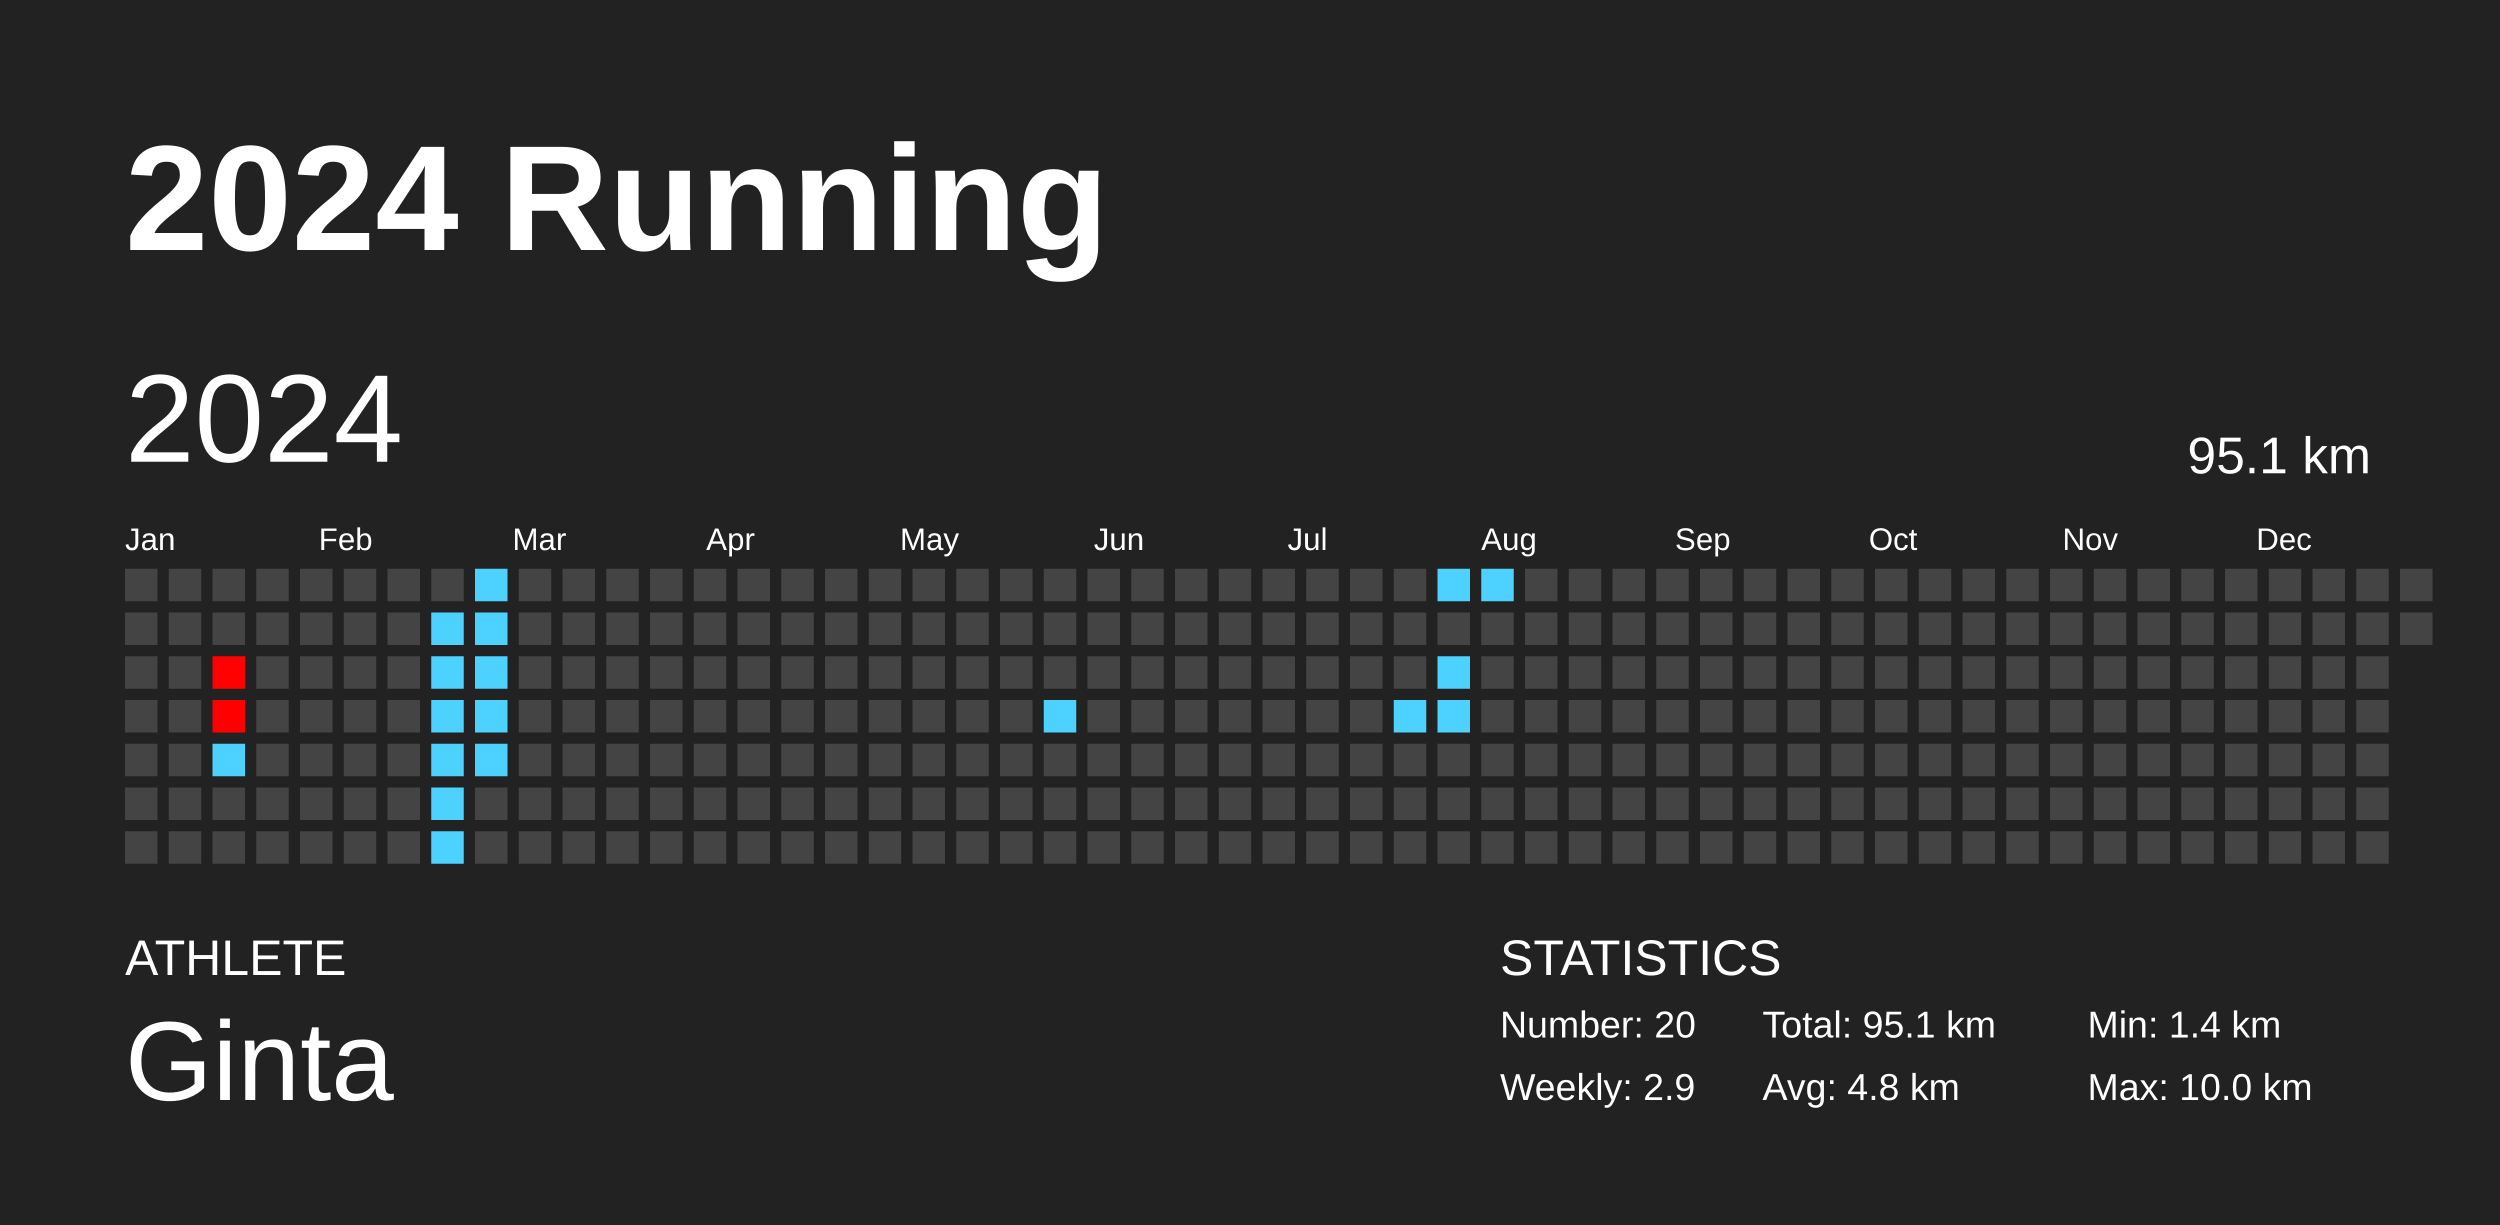
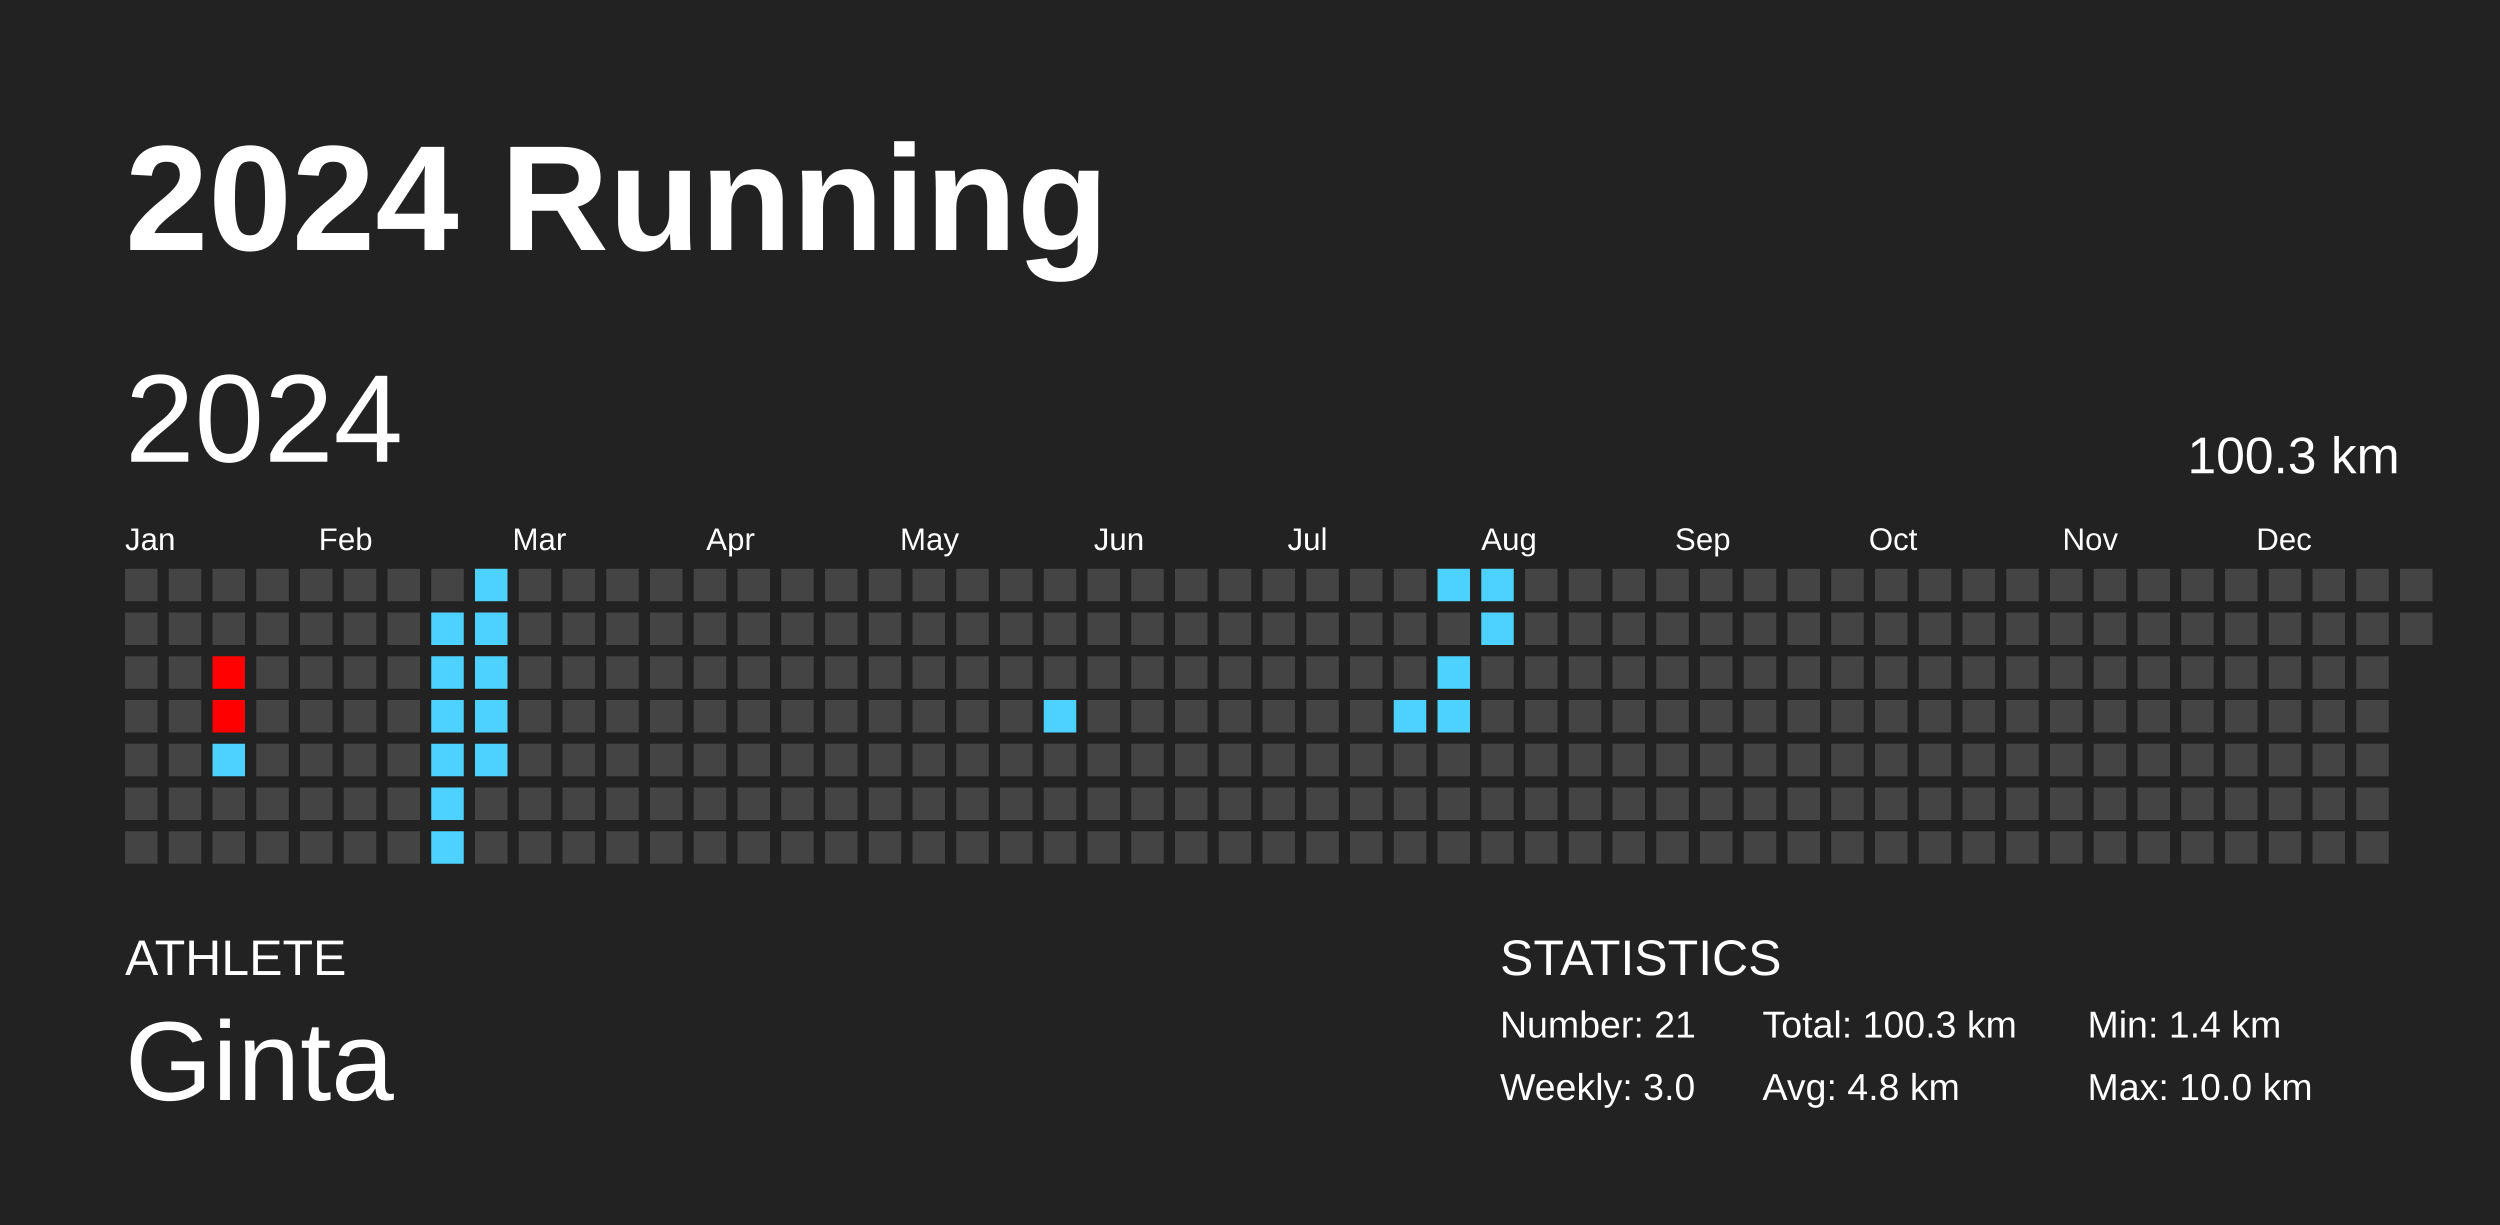
<svg xmlns="http://www.w3.org/2000/svg" baseProfile="full" height="98mm" version="1.1" viewBox="0,0,200,98" width="200mm">
  <defs />
  <rect fill="#222222" height="98" width="200" x="0" y="0" />
  <text fill="#FFFFFF" style="font-size:12px; font-family:Arial; font-weight:bold;" x="10" y="20">2024 Running</text>
  <text fill="#FFFFFF" style="font-size:4px; font-family:Arial" x="10" y="78">ATHLETE</text>
  <text fill="#FFFFFF" style="font-size:9px; font-family:Arial" x="10" y="88">Ginta</text>
  <text fill="#FFFFFF" style="font-size:4px; font-family:Arial" x="120" y="78">STATISTICS</text>
-   <text fill="#FFFFFF" style="font-size:3px; font-family:Arial" x="120" y="83">Number: 20</text>
-   <text fill="#FFFFFF" style="font-size:3px; font-family:Arial" x="120" y="88">Weekly: 2.9</text>
-   <text fill="#FFFFFF" style="font-size:3px; font-family:Arial" x="141" y="83">Total: 95.1 km</text>
+   <text fill="#FFFFFF" style="font-size:3px; font-family:Arial" x="120" y="83">Number: 21</text>
+   <text fill="#FFFFFF" style="font-size:3px; font-family:Arial" x="120" y="88">Weekly: 3.0</text>
+   <text fill="#FFFFFF" style="font-size:3px; font-family:Arial" x="141" y="83">Total: 100.3 km</text>
  <text fill="#FFFFFF" style="font-size:3px; font-family:Arial" x="141" y="88">Avg: 4.8 km</text>
  <text fill="#FFFFFF" style="font-size:3px; font-family:Arial" x="167" y="83">Min: 1.4 km</text>
  <text fill="#FFFFFF" style="font-size:3px; font-family:Arial" x="167" y="88">Max: 10.0 km</text>
  <text dominant-baseline="hanging" fill="#FFFFFF" style="font-size:10.0px; font-family:Arial;" x="10" y="30">2024</text>
-   <text dominant-baseline="hanging" fill="#FFFFFF" style="font-size:4.125px; font-family:Arial;" x="175" y="35">95.1 km</text>
+   <text dominant-baseline="hanging" fill="#FFFFFF" style="font-size:4.125px; font-family:Arial;" x="175" y="35">100.3 km</text>
  <text fill="#FFFFFF" style="font-size:2.5px; font-family:Arial" x="10.0" y="44">Jan</text>
  <text fill="#FFFFFF" style="font-size:2.5px; font-family:Arial" x="25.5" y="44">Feb</text>
  <text fill="#FFFFFF" style="font-size:2.5px; font-family:Arial" x="41.0" y="44">Mar</text>
  <text fill="#FFFFFF" style="font-size:2.5px; font-family:Arial" x="56.5" y="44">Apr</text>
  <text fill="#FFFFFF" style="font-size:2.5px; font-family:Arial" x="72.0" y="44">May</text>
  <text fill="#FFFFFF" style="font-size:2.5px; font-family:Arial" x="87.5" y="44">Jun</text>
  <text fill="#FFFFFF" style="font-size:2.5px; font-family:Arial" x="103.0" y="44">Jul</text>
  <text fill="#FFFFFF" style="font-size:2.5px; font-family:Arial" x="118.5" y="44">Aug</text>
  <text fill="#FFFFFF" style="font-size:2.5px; font-family:Arial" x="134.0" y="44">Sep</text>
  <text fill="#FFFFFF" style="font-size:2.5px; font-family:Arial" x="149.5" y="44">Oct</text>
  <text fill="#FFFFFF" style="font-size:2.5px; font-family:Arial" x="165.0" y="44">Nov</text>
  <text fill="#FFFFFF" style="font-size:2.5px; font-family:Arial" x="180.5" y="44">Dec</text>
  <rect fill="#444444" height="2.6" width="2.6" x="10.0" y="45.5" />
  <rect fill="#444444" height="2.6" width="2.6" x="10.0" y="49.0" />
  <rect fill="#444444" height="2.6" width="2.6" x="10.0" y="52.5" />
  <rect fill="#444444" height="2.6" width="2.6" x="10.0" y="56.0" />
  <rect fill="#444444" height="2.6" width="2.6" x="10.0" y="59.5" />
  <rect fill="#444444" height="2.6" width="2.6" x="10.0" y="63.0" />
  <rect fill="#444444" height="2.6" width="2.6" x="10.0" y="66.5" />
  <rect fill="#444444" height="2.6" width="2.6" x="13.5" y="45.5" />
  <rect fill="#444444" height="2.6" width="2.6" x="13.5" y="49.0" />
  <rect fill="#444444" height="2.6" width="2.6" x="13.5" y="52.5" />
  <rect fill="#444444" height="2.6" width="2.6" x="13.5" y="56.0" />
  <rect fill="#444444" height="2.6" width="2.6" x="13.5" y="59.5" />
  <rect fill="#444444" height="2.6" width="2.6" x="13.5" y="63.0" />
  <rect fill="#444444" height="2.6" width="2.6" x="13.5" y="66.5" />
  <rect fill="#444444" height="2.6" width="2.6" x="17.0" y="45.5" />
  <rect fill="#444444" height="2.6" width="2.6" x="17.0" y="49.0" />
  <rect fill="#ff0100" height="2.6" width="2.6" x="17.0" y="52.5" />
  <rect fill="#ff0000" height="2.6" width="2.6" x="17.0" y="56.0" />
  <rect fill="#4dd2ff" height="2.6" width="2.6" x="17.0" y="59.5" />
  <rect fill="#444444" height="2.6" width="2.6" x="17.0" y="63.0" />
  <rect fill="#444444" height="2.6" width="2.6" x="17.0" y="66.5" />
  <rect fill="#444444" height="2.6" width="2.6" x="20.5" y="45.5" />
  <rect fill="#444444" height="2.6" width="2.6" x="20.5" y="49.0" />
  <rect fill="#444444" height="2.6" width="2.6" x="20.5" y="52.5" />
  <rect fill="#444444" height="2.6" width="2.6" x="20.5" y="56.0" />
  <rect fill="#444444" height="2.6" width="2.6" x="20.5" y="59.5" />
  <rect fill="#444444" height="2.6" width="2.6" x="20.5" y="63.0" />
  <rect fill="#444444" height="2.6" width="2.6" x="20.5" y="66.5" />
  <rect fill="#444444" height="2.6" width="2.6" x="24.0" y="45.5" />
  <rect fill="#444444" height="2.6" width="2.6" x="24.0" y="49.0" />
  <rect fill="#444444" height="2.6" width="2.6" x="24.0" y="52.5" />
  <rect fill="#444444" height="2.6" width="2.6" x="24.0" y="56.0" />
  <rect fill="#444444" height="2.6" width="2.6" x="24.0" y="59.5" />
  <rect fill="#444444" height="2.6" width="2.6" x="24.0" y="63.0" />
  <rect fill="#444444" height="2.6" width="2.6" x="24.0" y="66.5" />
  <rect fill="#444444" height="2.6" width="2.6" x="27.5" y="45.5" />
  <rect fill="#444444" height="2.6" width="2.6" x="27.5" y="49.0" />
  <rect fill="#444444" height="2.6" width="2.6" x="27.5" y="52.5" />
  <rect fill="#444444" height="2.6" width="2.6" x="27.5" y="56.0" />
  <rect fill="#444444" height="2.6" width="2.6" x="27.5" y="59.5" />
  <rect fill="#444444" height="2.6" width="2.6" x="27.5" y="63.0" />
  <rect fill="#444444" height="2.6" width="2.6" x="27.5" y="66.5" />
  <rect fill="#444444" height="2.6" width="2.6" x="31.0" y="45.5" />
  <rect fill="#444444" height="2.6" width="2.6" x="31.0" y="49.0" />
  <rect fill="#444444" height="2.6" width="2.6" x="31.0" y="52.5" />
  <rect fill="#444444" height="2.6" width="2.6" x="31.0" y="56.0" />
  <rect fill="#444444" height="2.6" width="2.6" x="31.0" y="59.5" />
  <rect fill="#444444" height="2.6" width="2.6" x="31.0" y="63.0" />
  <rect fill="#444444" height="2.6" width="2.6" x="31.0" y="66.5" />
  <rect fill="#444444" height="2.6" width="2.6" x="34.5" y="45.5" />
  <rect fill="#4dd2ff" height="2.6" width="2.6" x="34.5" y="49.0" />
  <rect fill="#4dd2ff" height="2.6" width="2.6" x="34.5" y="52.5" />
  <rect fill="#4dd2ff" height="2.6" width="2.6" x="34.5" y="56.0" />
  <rect fill="#4dd2ff" height="2.6" width="2.6" x="34.5" y="59.5" />
  <rect fill="#4dd2ff" height="2.6" width="2.6" x="34.5" y="63.0" />
  <rect fill="#4dd2ff" height="2.6" width="2.6" x="34.5" y="66.5" />
  <rect fill="#4dd2ff" height="2.6" width="2.6" x="38.0" y="45.5" />
  <rect fill="#4dd2ff" height="2.6" width="2.6" x="38.0" y="49.0" />
  <rect fill="#4dd2ff" height="2.6" width="2.6" x="38.0" y="52.5" />
  <rect fill="#4dd2ff" height="2.6" width="2.6" x="38.0" y="56.0" />
  <rect fill="#4dd2ff" height="2.6" width="2.6" x="38.0" y="59.5" />
  <rect fill="#444444" height="2.6" width="2.6" x="38.0" y="63.0" />
  <rect fill="#444444" height="2.6" width="2.6" x="38.0" y="66.5" />
  <rect fill="#444444" height="2.6" width="2.6" x="41.5" y="45.5" />
  <rect fill="#444444" height="2.6" width="2.6" x="41.5" y="49.0" />
  <rect fill="#444444" height="2.6" width="2.6" x="41.5" y="52.5" />
  <rect fill="#444444" height="2.6" width="2.6" x="41.5" y="56.0" />
  <rect fill="#444444" height="2.6" width="2.6" x="41.5" y="59.5" />
  <rect fill="#444444" height="2.6" width="2.6" x="41.5" y="63.0" />
  <rect fill="#444444" height="2.6" width="2.6" x="41.5" y="66.5" />
  <rect fill="#444444" height="2.6" width="2.6" x="45.0" y="45.5" />
  <rect fill="#444444" height="2.6" width="2.6" x="45.0" y="49.0" />
  <rect fill="#444444" height="2.6" width="2.6" x="45.0" y="52.5" />
  <rect fill="#444444" height="2.6" width="2.6" x="45.0" y="56.0" />
  <rect fill="#444444" height="2.6" width="2.6" x="45.0" y="59.5" />
  <rect fill="#444444" height="2.6" width="2.6" x="45.0" y="63.0" />
  <rect fill="#444444" height="2.6" width="2.6" x="45.0" y="66.5" />
  <rect fill="#444444" height="2.6" width="2.6" x="48.5" y="45.5" />
  <rect fill="#444444" height="2.6" width="2.6" x="48.5" y="49.0" />
  <rect fill="#444444" height="2.6" width="2.6" x="48.5" y="52.5" />
  <rect fill="#444444" height="2.6" width="2.6" x="48.5" y="56.0" />
  <rect fill="#444444" height="2.6" width="2.6" x="48.5" y="59.5" />
  <rect fill="#444444" height="2.6" width="2.6" x="48.5" y="63.0" />
  <rect fill="#444444" height="2.6" width="2.6" x="48.5" y="66.5" />
  <rect fill="#444444" height="2.6" width="2.6" x="52.0" y="45.5" />
  <rect fill="#444444" height="2.6" width="2.6" x="52.0" y="49.0" />
  <rect fill="#444444" height="2.6" width="2.6" x="52.0" y="52.5" />
  <rect fill="#444444" height="2.6" width="2.6" x="52.0" y="56.0" />
  <rect fill="#444444" height="2.6" width="2.6" x="52.0" y="59.5" />
  <rect fill="#444444" height="2.6" width="2.6" x="52.0" y="63.0" />
  <rect fill="#444444" height="2.6" width="2.6" x="52.0" y="66.5" />
  <rect fill="#444444" height="2.6" width="2.6" x="55.5" y="45.5" />
  <rect fill="#444444" height="2.6" width="2.6" x="55.5" y="49.0" />
  <rect fill="#444444" height="2.6" width="2.6" x="55.5" y="52.5" />
  <rect fill="#444444" height="2.6" width="2.6" x="55.5" y="56.0" />
  <rect fill="#444444" height="2.6" width="2.6" x="55.5" y="59.5" />
  <rect fill="#444444" height="2.6" width="2.6" x="55.5" y="63.0" />
  <rect fill="#444444" height="2.6" width="2.6" x="55.5" y="66.5" />
  <rect fill="#444444" height="2.6" width="2.6" x="59.0" y="45.5" />
  <rect fill="#444444" height="2.6" width="2.6" x="59.0" y="49.0" />
  <rect fill="#444444" height="2.6" width="2.6" x="59.0" y="52.5" />
  <rect fill="#444444" height="2.6" width="2.6" x="59.0" y="56.0" />
  <rect fill="#444444" height="2.6" width="2.6" x="59.0" y="59.5" />
  <rect fill="#444444" height="2.6" width="2.6" x="59.0" y="63.0" />
  <rect fill="#444444" height="2.6" width="2.6" x="59.0" y="66.5" />
  <rect fill="#444444" height="2.6" width="2.6" x="62.5" y="45.5" />
  <rect fill="#444444" height="2.6" width="2.6" x="62.5" y="49.0" />
  <rect fill="#444444" height="2.6" width="2.6" x="62.5" y="52.5" />
  <rect fill="#444444" height="2.6" width="2.6" x="62.5" y="56.0" />
  <rect fill="#444444" height="2.6" width="2.6" x="62.5" y="59.5" />
  <rect fill="#444444" height="2.6" width="2.6" x="62.5" y="63.0" />
  <rect fill="#444444" height="2.6" width="2.6" x="62.5" y="66.5" />
  <rect fill="#444444" height="2.6" width="2.6" x="66.0" y="45.5" />
  <rect fill="#444444" height="2.6" width="2.6" x="66.0" y="49.0" />
  <rect fill="#444444" height="2.6" width="2.6" x="66.0" y="52.5" />
  <rect fill="#444444" height="2.6" width="2.6" x="66.0" y="56.0" />
  <rect fill="#444444" height="2.6" width="2.6" x="66.0" y="59.5" />
  <rect fill="#444444" height="2.6" width="2.6" x="66.0" y="63.0" />
  <rect fill="#444444" height="2.6" width="2.6" x="66.0" y="66.5" />
  <rect fill="#444444" height="2.6" width="2.6" x="69.5" y="45.5" />
  <rect fill="#444444" height="2.6" width="2.6" x="69.5" y="49.0" />
  <rect fill="#444444" height="2.6" width="2.6" x="69.5" y="52.5" />
  <rect fill="#444444" height="2.6" width="2.6" x="69.5" y="56.0" />
  <rect fill="#444444" height="2.6" width="2.6" x="69.5" y="59.5" />
  <rect fill="#444444" height="2.6" width="2.6" x="69.5" y="63.0" />
  <rect fill="#444444" height="2.6" width="2.6" x="69.5" y="66.5" />
  <rect fill="#444444" height="2.6" width="2.6" x="73.0" y="45.5" />
  <rect fill="#444444" height="2.6" width="2.6" x="73.0" y="49.0" />
  <rect fill="#444444" height="2.6" width="2.6" x="73.0" y="52.5" />
  <rect fill="#444444" height="2.6" width="2.6" x="73.0" y="56.0" />
  <rect fill="#444444" height="2.6" width="2.6" x="73.0" y="59.5" />
  <rect fill="#444444" height="2.6" width="2.6" x="73.0" y="63.0" />
  <rect fill="#444444" height="2.6" width="2.6" x="73.0" y="66.5" />
  <rect fill="#444444" height="2.6" width="2.6" x="76.5" y="45.5" />
  <rect fill="#444444" height="2.6" width="2.6" x="76.5" y="49.0" />
  <rect fill="#444444" height="2.6" width="2.6" x="76.5" y="52.5" />
  <rect fill="#444444" height="2.6" width="2.6" x="76.5" y="56.0" />
  <rect fill="#444444" height="2.6" width="2.6" x="76.5" y="59.5" />
  <rect fill="#444444" height="2.6" width="2.6" x="76.5" y="63.0" />
  <rect fill="#444444" height="2.6" width="2.6" x="76.5" y="66.5" />
  <rect fill="#444444" height="2.6" width="2.6" x="80.0" y="45.5" />
  <rect fill="#444444" height="2.6" width="2.6" x="80.0" y="49.0" />
  <rect fill="#444444" height="2.6" width="2.6" x="80.0" y="52.5" />
  <rect fill="#444444" height="2.6" width="2.6" x="80.0" y="56.0" />
  <rect fill="#444444" height="2.6" width="2.6" x="80.0" y="59.5" />
  <rect fill="#444444" height="2.6" width="2.6" x="80.0" y="63.0" />
  <rect fill="#444444" height="2.6" width="2.6" x="80.0" y="66.5" />
  <rect fill="#444444" height="2.6" width="2.6" x="83.5" y="45.5" />
  <rect fill="#444444" height="2.6" width="2.6" x="83.5" y="49.0" />
  <rect fill="#444444" height="2.6" width="2.6" x="83.5" y="52.5" />
  <rect fill="#4dd2ff" height="2.6" width="2.6" x="83.5" y="56.0" />
  <rect fill="#444444" height="2.6" width="2.6" x="83.5" y="59.5" />
  <rect fill="#444444" height="2.6" width="2.6" x="83.5" y="63.0" />
  <rect fill="#444444" height="2.6" width="2.6" x="83.5" y="66.5" />
  <rect fill="#444444" height="2.6" width="2.6" x="87.0" y="45.5" />
  <rect fill="#444444" height="2.6" width="2.6" x="87.0" y="49.0" />
  <rect fill="#444444" height="2.6" width="2.6" x="87.0" y="52.5" />
  <rect fill="#444444" height="2.6" width="2.6" x="87.0" y="56.0" />
  <rect fill="#444444" height="2.6" width="2.6" x="87.0" y="59.5" />
  <rect fill="#444444" height="2.6" width="2.6" x="87.0" y="63.0" />
  <rect fill="#444444" height="2.6" width="2.6" x="87.0" y="66.5" />
  <rect fill="#444444" height="2.6" width="2.6" x="90.5" y="45.5" />
  <rect fill="#444444" height="2.6" width="2.6" x="90.5" y="49.0" />
  <rect fill="#444444" height="2.6" width="2.6" x="90.5" y="52.5" />
  <rect fill="#444444" height="2.6" width="2.6" x="90.5" y="56.0" />
  <rect fill="#444444" height="2.6" width="2.6" x="90.5" y="59.5" />
  <rect fill="#444444" height="2.6" width="2.6" x="90.5" y="63.0" />
  <rect fill="#444444" height="2.6" width="2.6" x="90.5" y="66.5" />
  <rect fill="#444444" height="2.6" width="2.6" x="94.0" y="45.5" />
  <rect fill="#444444" height="2.6" width="2.6" x="94.0" y="49.0" />
  <rect fill="#444444" height="2.6" width="2.6" x="94.0" y="52.5" />
  <rect fill="#444444" height="2.6" width="2.6" x="94.0" y="56.0" />
  <rect fill="#444444" height="2.6" width="2.6" x="94.0" y="59.5" />
  <rect fill="#444444" height="2.6" width="2.6" x="94.0" y="63.0" />
  <rect fill="#444444" height="2.6" width="2.6" x="94.0" y="66.5" />
  <rect fill="#444444" height="2.6" width="2.6" x="97.5" y="45.5" />
  <rect fill="#444444" height="2.6" width="2.6" x="97.5" y="49.0" />
  <rect fill="#444444" height="2.6" width="2.6" x="97.5" y="52.5" />
  <rect fill="#444444" height="2.6" width="2.6" x="97.5" y="56.0" />
  <rect fill="#444444" height="2.6" width="2.6" x="97.5" y="59.5" />
  <rect fill="#444444" height="2.6" width="2.6" x="97.5" y="63.0" />
  <rect fill="#444444" height="2.6" width="2.6" x="97.5" y="66.5" />
  <rect fill="#444444" height="2.6" width="2.6" x="101.0" y="45.5" />
  <rect fill="#444444" height="2.6" width="2.6" x="101.0" y="49.0" />
  <rect fill="#444444" height="2.6" width="2.6" x="101.0" y="52.5" />
  <rect fill="#444444" height="2.6" width="2.6" x="101.0" y="56.0" />
  <rect fill="#444444" height="2.6" width="2.6" x="101.0" y="59.5" />
  <rect fill="#444444" height="2.6" width="2.6" x="101.0" y="63.0" />
  <rect fill="#444444" height="2.6" width="2.6" x="101.0" y="66.5" />
  <rect fill="#444444" height="2.6" width="2.6" x="104.5" y="45.5" />
  <rect fill="#444444" height="2.6" width="2.6" x="104.5" y="49.0" />
  <rect fill="#444444" height="2.6" width="2.6" x="104.5" y="52.5" />
  <rect fill="#444444" height="2.6" width="2.6" x="104.5" y="56.0" />
  <rect fill="#444444" height="2.6" width="2.6" x="104.5" y="59.5" />
  <rect fill="#444444" height="2.6" width="2.6" x="104.5" y="63.0" />
  <rect fill="#444444" height="2.6" width="2.6" x="104.5" y="66.5" />
  <rect fill="#444444" height="2.6" width="2.6" x="108.0" y="45.5" />
  <rect fill="#444444" height="2.6" width="2.6" x="108.0" y="49.0" />
  <rect fill="#444444" height="2.6" width="2.6" x="108.0" y="52.5" />
  <rect fill="#444444" height="2.6" width="2.6" x="108.0" y="56.0" />
  <rect fill="#444444" height="2.6" width="2.6" x="108.0" y="59.5" />
  <rect fill="#444444" height="2.6" width="2.6" x="108.0" y="63.0" />
  <rect fill="#444444" height="2.6" width="2.6" x="108.0" y="66.5" />
  <rect fill="#444444" height="2.6" width="2.6" x="111.5" y="45.5" />
  <rect fill="#444444" height="2.6" width="2.6" x="111.5" y="49.0" />
  <rect fill="#444444" height="2.6" width="2.6" x="111.5" y="52.5" />
  <rect fill="#4dd2ff" height="2.6" width="2.6" x="111.5" y="56.0" />
  <rect fill="#444444" height="2.6" width="2.6" x="111.5" y="59.5" />
  <rect fill="#444444" height="2.6" width="2.6" x="111.5" y="63.0" />
  <rect fill="#444444" height="2.6" width="2.6" x="111.5" y="66.5" />
  <rect fill="#4dd2ff" height="2.6" width="2.6" x="115.0" y="45.5" />
  <rect fill="#444444" height="2.6" width="2.6" x="115.0" y="49.0" />
  <rect fill="#4dd2ff" height="2.6" width="2.6" x="115.0" y="52.5" />
  <rect fill="#4dd2ff" height="2.6" width="2.6" x="115.0" y="56.0" />
  <rect fill="#444444" height="2.6" width="2.6" x="115.0" y="59.5" />
  <rect fill="#444444" height="2.6" width="2.6" x="115.0" y="63.0" />
  <rect fill="#444444" height="2.6" width="2.6" x="115.0" y="66.5" />
  <rect fill="#4dd2ff" height="2.6" width="2.6" x="118.5" y="45.5" />
-   <rect fill="#444444" height="2.6" width="2.6" x="118.5" y="49.0" />
+   <rect fill="#4dd2ff" height="2.6" width="2.6" x="118.5" y="49.0" />
  <rect fill="#444444" height="2.6" width="2.6" x="118.5" y="52.5" />
  <rect fill="#444444" height="2.6" width="2.6" x="118.5" y="56.0" />
  <rect fill="#444444" height="2.6" width="2.6" x="118.5" y="59.5" />
  <rect fill="#444444" height="2.6" width="2.6" x="118.5" y="63.0" />
  <rect fill="#444444" height="2.6" width="2.6" x="118.5" y="66.5" />
  <rect fill="#444444" height="2.6" width="2.6" x="122.0" y="45.5" />
  <rect fill="#444444" height="2.6" width="2.6" x="122.0" y="49.0" />
  <rect fill="#444444" height="2.6" width="2.6" x="122.0" y="52.5" />
  <rect fill="#444444" height="2.6" width="2.6" x="122.0" y="56.0" />
  <rect fill="#444444" height="2.6" width="2.6" x="122.0" y="59.5" />
  <rect fill="#444444" height="2.6" width="2.6" x="122.0" y="63.0" />
  <rect fill="#444444" height="2.6" width="2.6" x="122.0" y="66.5" />
  <rect fill="#444444" height="2.6" width="2.6" x="125.5" y="45.5" />
  <rect fill="#444444" height="2.6" width="2.6" x="125.5" y="49.0" />
  <rect fill="#444444" height="2.6" width="2.6" x="125.5" y="52.5" />
  <rect fill="#444444" height="2.6" width="2.6" x="125.5" y="56.0" />
  <rect fill="#444444" height="2.6" width="2.6" x="125.5" y="59.5" />
  <rect fill="#444444" height="2.6" width="2.6" x="125.5" y="63.0" />
  <rect fill="#444444" height="2.6" width="2.6" x="125.5" y="66.5" />
  <rect fill="#444444" height="2.6" width="2.6" x="129.0" y="45.5" />
  <rect fill="#444444" height="2.6" width="2.6" x="129.0" y="49.0" />
  <rect fill="#444444" height="2.6" width="2.6" x="129.0" y="52.5" />
  <rect fill="#444444" height="2.6" width="2.6" x="129.0" y="56.0" />
  <rect fill="#444444" height="2.6" width="2.6" x="129.0" y="59.5" />
  <rect fill="#444444" height="2.6" width="2.6" x="129.0" y="63.0" />
  <rect fill="#444444" height="2.6" width="2.6" x="129.0" y="66.5" />
  <rect fill="#444444" height="2.6" width="2.6" x="132.5" y="45.5" />
  <rect fill="#444444" height="2.6" width="2.6" x="132.5" y="49.0" />
  <rect fill="#444444" height="2.6" width="2.6" x="132.5" y="52.5" />
  <rect fill="#444444" height="2.6" width="2.6" x="132.5" y="56.0" />
  <rect fill="#444444" height="2.6" width="2.6" x="132.5" y="59.5" />
  <rect fill="#444444" height="2.6" width="2.6" x="132.5" y="63.0" />
  <rect fill="#444444" height="2.6" width="2.6" x="132.5" y="66.5" />
  <rect fill="#444444" height="2.6" width="2.6" x="136.0" y="45.5" />
  <rect fill="#444444" height="2.6" width="2.6" x="136.0" y="49.0" />
  <rect fill="#444444" height="2.6" width="2.6" x="136.0" y="52.5" />
  <rect fill="#444444" height="2.6" width="2.6" x="136.0" y="56.0" />
  <rect fill="#444444" height="2.6" width="2.6" x="136.0" y="59.5" />
  <rect fill="#444444" height="2.6" width="2.6" x="136.0" y="63.0" />
  <rect fill="#444444" height="2.6" width="2.6" x="136.0" y="66.5" />
  <rect fill="#444444" height="2.6" width="2.6" x="139.5" y="45.5" />
  <rect fill="#444444" height="2.6" width="2.6" x="139.5" y="49.0" />
  <rect fill="#444444" height="2.6" width="2.6" x="139.5" y="52.5" />
  <rect fill="#444444" height="2.6" width="2.6" x="139.5" y="56.0" />
  <rect fill="#444444" height="2.6" width="2.6" x="139.5" y="59.5" />
  <rect fill="#444444" height="2.6" width="2.6" x="139.5" y="63.0" />
  <rect fill="#444444" height="2.6" width="2.6" x="139.5" y="66.5" />
  <rect fill="#444444" height="2.6" width="2.6" x="143.0" y="45.5" />
  <rect fill="#444444" height="2.6" width="2.6" x="143.0" y="49.0" />
  <rect fill="#444444" height="2.6" width="2.6" x="143.0" y="52.5" />
  <rect fill="#444444" height="2.6" width="2.6" x="143.0" y="56.0" />
  <rect fill="#444444" height="2.6" width="2.6" x="143.0" y="59.5" />
  <rect fill="#444444" height="2.6" width="2.6" x="143.0" y="63.0" />
  <rect fill="#444444" height="2.6" width="2.6" x="143.0" y="66.5" />
  <rect fill="#444444" height="2.6" width="2.6" x="146.5" y="45.5" />
  <rect fill="#444444" height="2.6" width="2.6" x="146.5" y="49.0" />
  <rect fill="#444444" height="2.6" width="2.6" x="146.5" y="52.5" />
  <rect fill="#444444" height="2.6" width="2.6" x="146.5" y="56.0" />
  <rect fill="#444444" height="2.6" width="2.6" x="146.5" y="59.5" />
  <rect fill="#444444" height="2.6" width="2.6" x="146.5" y="63.0" />
  <rect fill="#444444" height="2.6" width="2.6" x="146.5" y="66.5" />
  <rect fill="#444444" height="2.6" width="2.6" x="150.0" y="45.5" />
  <rect fill="#444444" height="2.6" width="2.6" x="150.0" y="49.0" />
  <rect fill="#444444" height="2.6" width="2.6" x="150.0" y="52.5" />
  <rect fill="#444444" height="2.6" width="2.6" x="150.0" y="56.0" />
  <rect fill="#444444" height="2.6" width="2.6" x="150.0" y="59.5" />
  <rect fill="#444444" height="2.6" width="2.6" x="150.0" y="63.0" />
  <rect fill="#444444" height="2.6" width="2.6" x="150.0" y="66.5" />
  <rect fill="#444444" height="2.6" width="2.6" x="153.5" y="45.5" />
  <rect fill="#444444" height="2.6" width="2.6" x="153.5" y="49.0" />
  <rect fill="#444444" height="2.6" width="2.6" x="153.5" y="52.5" />
  <rect fill="#444444" height="2.6" width="2.6" x="153.5" y="56.0" />
  <rect fill="#444444" height="2.6" width="2.6" x="153.5" y="59.5" />
  <rect fill="#444444" height="2.6" width="2.6" x="153.5" y="63.0" />
  <rect fill="#444444" height="2.6" width="2.6" x="153.5" y="66.5" />
  <rect fill="#444444" height="2.6" width="2.6" x="157.0" y="45.5" />
  <rect fill="#444444" height="2.6" width="2.6" x="157.0" y="49.0" />
  <rect fill="#444444" height="2.6" width="2.6" x="157.0" y="52.5" />
  <rect fill="#444444" height="2.6" width="2.6" x="157.0" y="56.0" />
  <rect fill="#444444" height="2.6" width="2.6" x="157.0" y="59.5" />
  <rect fill="#444444" height="2.6" width="2.6" x="157.0" y="63.0" />
  <rect fill="#444444" height="2.6" width="2.6" x="157.0" y="66.5" />
  <rect fill="#444444" height="2.6" width="2.6" x="160.5" y="45.5" />
  <rect fill="#444444" height="2.6" width="2.6" x="160.5" y="49.0" />
  <rect fill="#444444" height="2.6" width="2.6" x="160.5" y="52.5" />
  <rect fill="#444444" height="2.6" width="2.6" x="160.5" y="56.0" />
  <rect fill="#444444" height="2.6" width="2.6" x="160.5" y="59.5" />
  <rect fill="#444444" height="2.6" width="2.6" x="160.5" y="63.0" />
  <rect fill="#444444" height="2.6" width="2.6" x="160.5" y="66.5" />
  <rect fill="#444444" height="2.6" width="2.6" x="164.0" y="45.5" />
  <rect fill="#444444" height="2.6" width="2.6" x="164.0" y="49.0" />
  <rect fill="#444444" height="2.6" width="2.6" x="164.0" y="52.5" />
  <rect fill="#444444" height="2.6" width="2.6" x="164.0" y="56.0" />
  <rect fill="#444444" height="2.6" width="2.6" x="164.0" y="59.5" />
  <rect fill="#444444" height="2.6" width="2.6" x="164.0" y="63.0" />
  <rect fill="#444444" height="2.6" width="2.6" x="164.0" y="66.5" />
  <rect fill="#444444" height="2.6" width="2.6" x="167.5" y="45.5" />
  <rect fill="#444444" height="2.6" width="2.6" x="167.5" y="49.0" />
  <rect fill="#444444" height="2.6" width="2.6" x="167.5" y="52.5" />
  <rect fill="#444444" height="2.6" width="2.6" x="167.5" y="56.0" />
  <rect fill="#444444" height="2.6" width="2.6" x="167.5" y="59.5" />
  <rect fill="#444444" height="2.6" width="2.6" x="167.5" y="63.0" />
  <rect fill="#444444" height="2.6" width="2.6" x="167.5" y="66.5" />
  <rect fill="#444444" height="2.6" width="2.6" x="171.0" y="45.5" />
  <rect fill="#444444" height="2.6" width="2.6" x="171.0" y="49.0" />
  <rect fill="#444444" height="2.6" width="2.6" x="171.0" y="52.5" />
  <rect fill="#444444" height="2.6" width="2.6" x="171.0" y="56.0" />
  <rect fill="#444444" height="2.6" width="2.6" x="171.0" y="59.5" />
  <rect fill="#444444" height="2.6" width="2.6" x="171.0" y="63.0" />
  <rect fill="#444444" height="2.6" width="2.6" x="171.0" y="66.5" />
  <rect fill="#444444" height="2.6" width="2.6" x="174.5" y="45.5" />
  <rect fill="#444444" height="2.6" width="2.6" x="174.5" y="49.0" />
  <rect fill="#444444" height="2.6" width="2.6" x="174.5" y="52.5" />
  <rect fill="#444444" height="2.6" width="2.6" x="174.5" y="56.0" />
  <rect fill="#444444" height="2.6" width="2.6" x="174.5" y="59.5" />
  <rect fill="#444444" height="2.6" width="2.6" x="174.5" y="63.0" />
  <rect fill="#444444" height="2.6" width="2.6" x="174.5" y="66.5" />
  <rect fill="#444444" height="2.6" width="2.6" x="178.0" y="45.5" />
  <rect fill="#444444" height="2.6" width="2.6" x="178.0" y="49.0" />
  <rect fill="#444444" height="2.6" width="2.6" x="178.0" y="52.5" />
  <rect fill="#444444" height="2.6" width="2.6" x="178.0" y="56.0" />
  <rect fill="#444444" height="2.6" width="2.6" x="178.0" y="59.5" />
  <rect fill="#444444" height="2.6" width="2.6" x="178.0" y="63.0" />
  <rect fill="#444444" height="2.6" width="2.6" x="178.0" y="66.5" />
  <rect fill="#444444" height="2.6" width="2.6" x="181.5" y="45.5" />
  <rect fill="#444444" height="2.6" width="2.6" x="181.5" y="49.0" />
  <rect fill="#444444" height="2.6" width="2.6" x="181.5" y="52.5" />
  <rect fill="#444444" height="2.6" width="2.6" x="181.5" y="56.0" />
  <rect fill="#444444" height="2.6" width="2.6" x="181.5" y="59.5" />
  <rect fill="#444444" height="2.6" width="2.6" x="181.5" y="63.0" />
  <rect fill="#444444" height="2.6" width="2.6" x="181.5" y="66.5" />
  <rect fill="#444444" height="2.6" width="2.6" x="185.0" y="45.5" />
  <rect fill="#444444" height="2.6" width="2.6" x="185.0" y="49.0" />
  <rect fill="#444444" height="2.6" width="2.6" x="185.0" y="52.5" />
  <rect fill="#444444" height="2.6" width="2.6" x="185.0" y="56.0" />
  <rect fill="#444444" height="2.6" width="2.6" x="185.0" y="59.5" />
  <rect fill="#444444" height="2.6" width="2.6" x="185.0" y="63.0" />
  <rect fill="#444444" height="2.6" width="2.6" x="185.0" y="66.5" />
  <rect fill="#444444" height="2.6" width="2.6" x="188.5" y="45.5" />
  <rect fill="#444444" height="2.6" width="2.6" x="188.5" y="49.0" />
  <rect fill="#444444" height="2.6" width="2.6" x="188.5" y="52.5" />
  <rect fill="#444444" height="2.6" width="2.6" x="188.5" y="56.0" />
  <rect fill="#444444" height="2.6" width="2.6" x="188.5" y="59.5" />
  <rect fill="#444444" height="2.6" width="2.6" x="188.5" y="63.0" />
  <rect fill="#444444" height="2.6" width="2.6" x="188.5" y="66.5" />
  <rect fill="#444444" height="2.6" width="2.6" x="192.0" y="45.5" />
  <rect fill="#444444" height="2.6" width="2.6" x="192.0" y="49.0" />
</svg>
